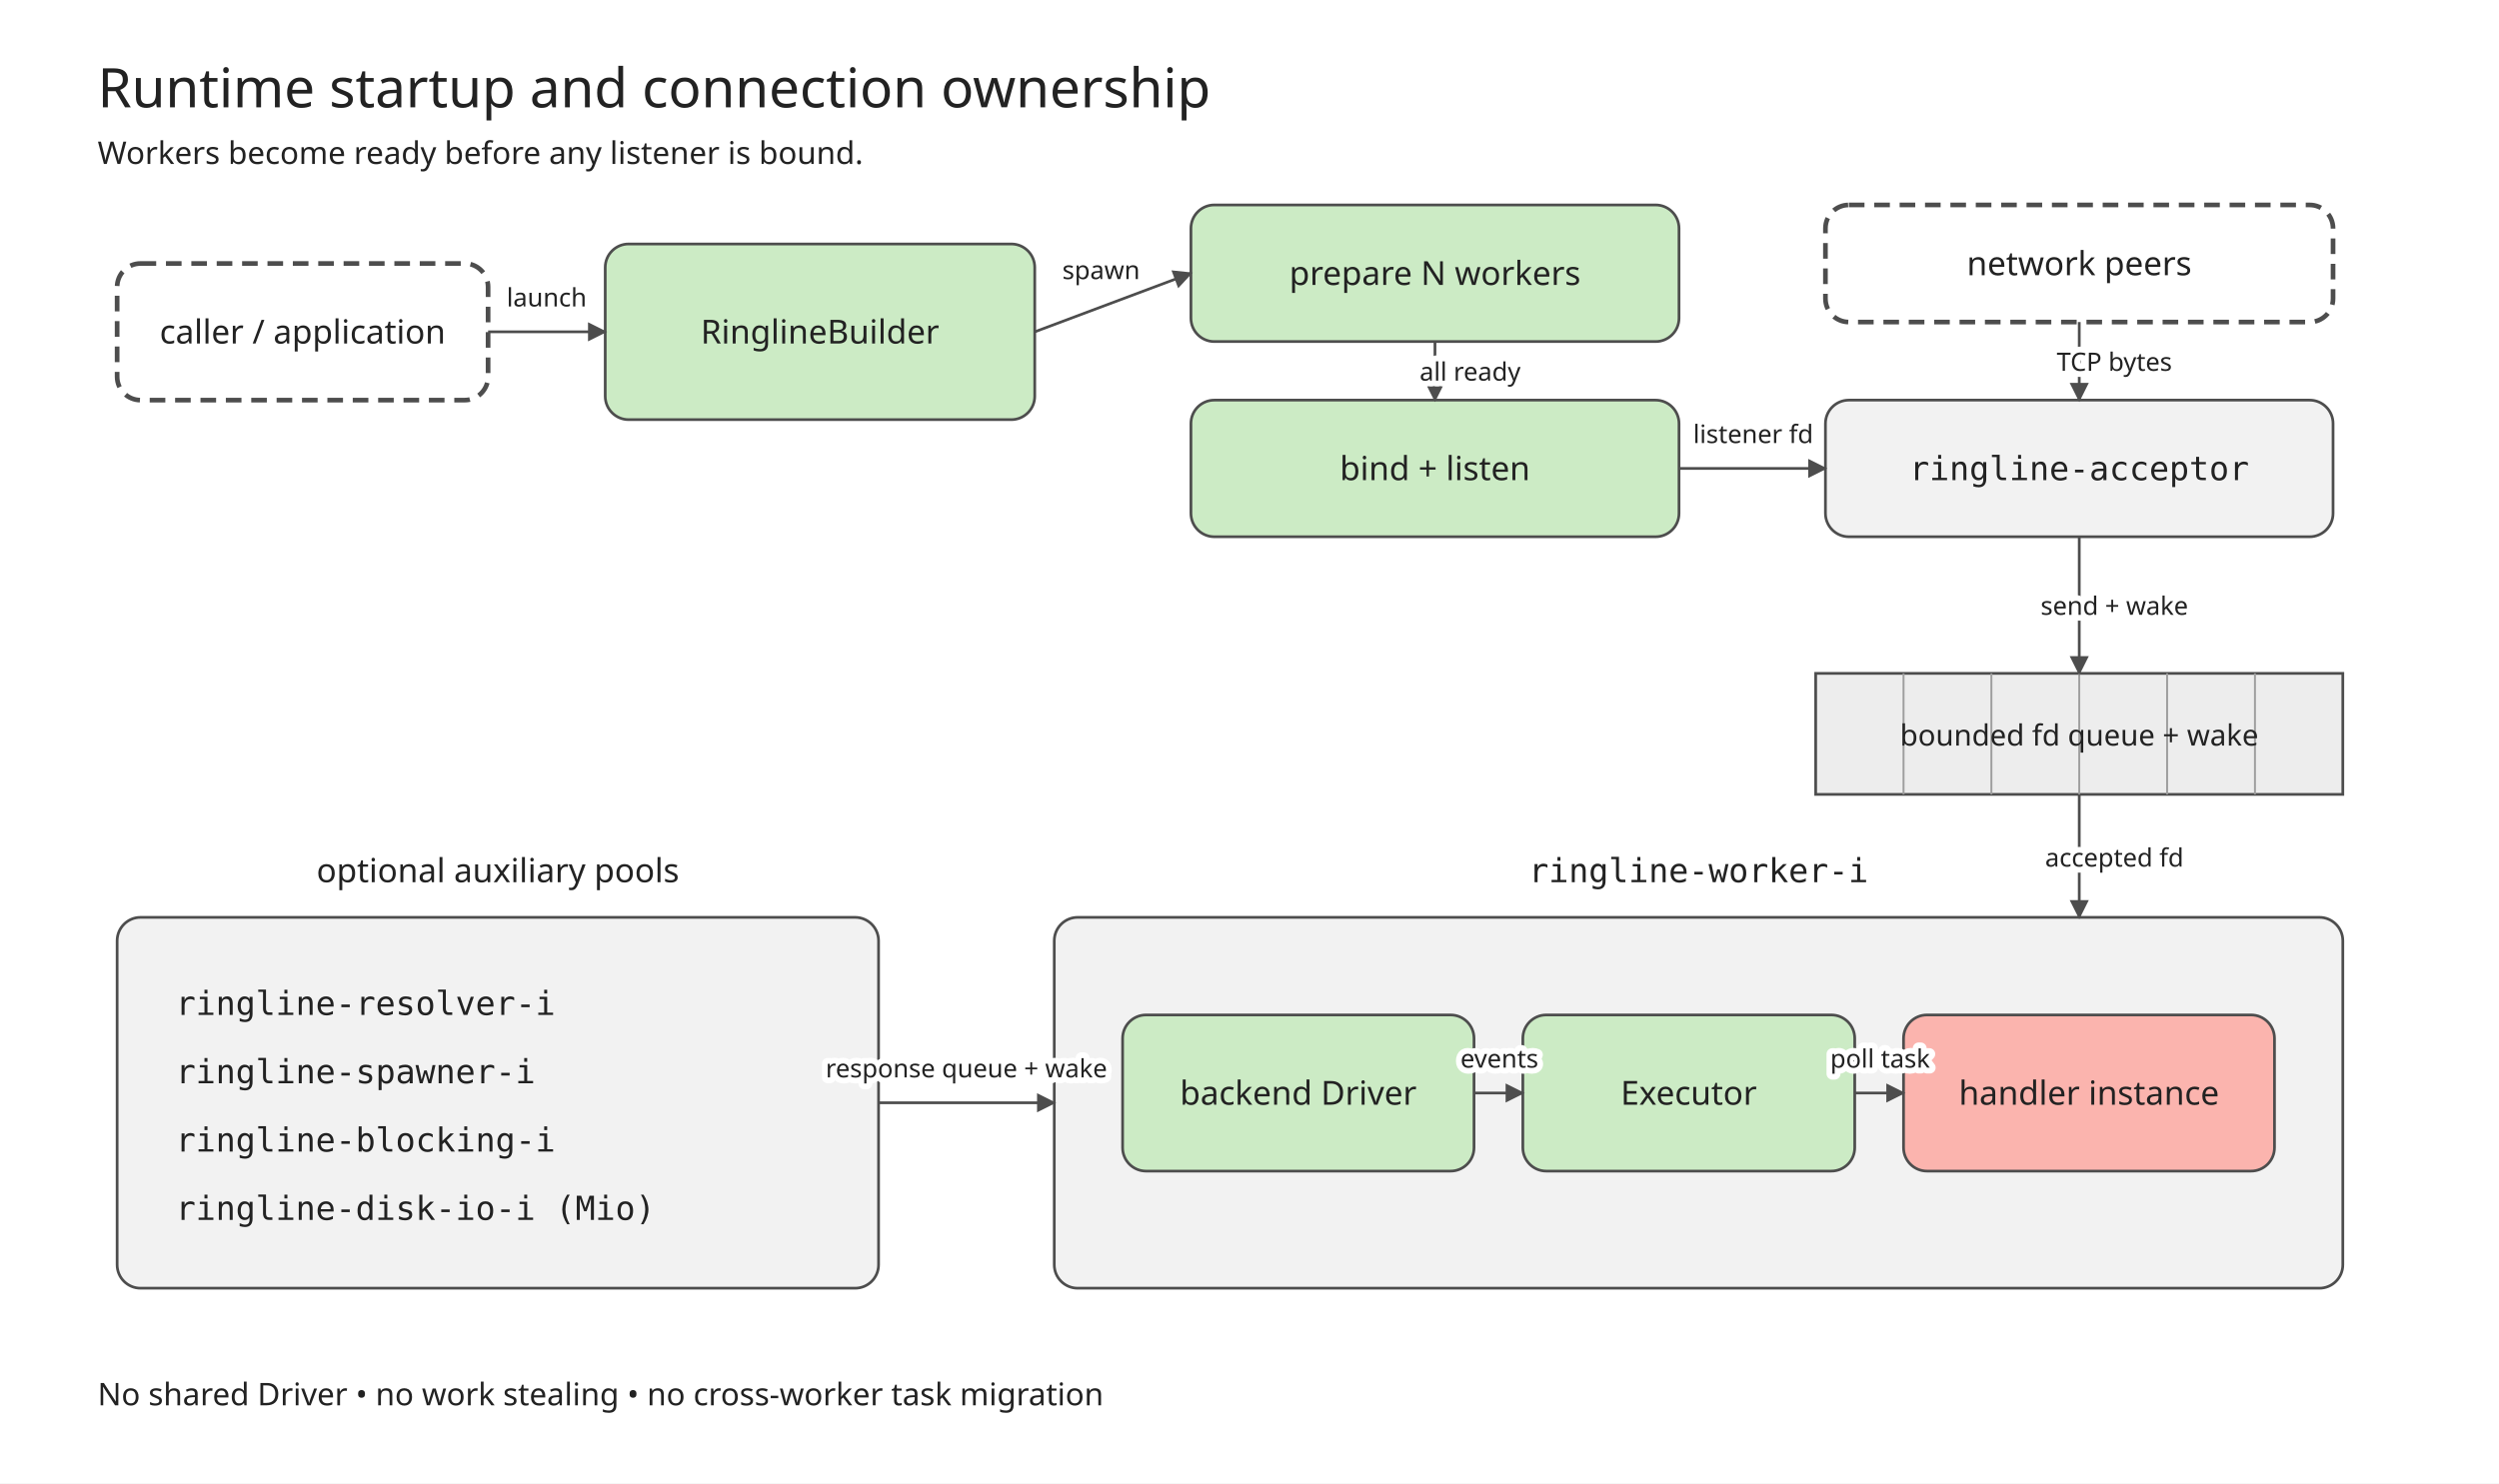
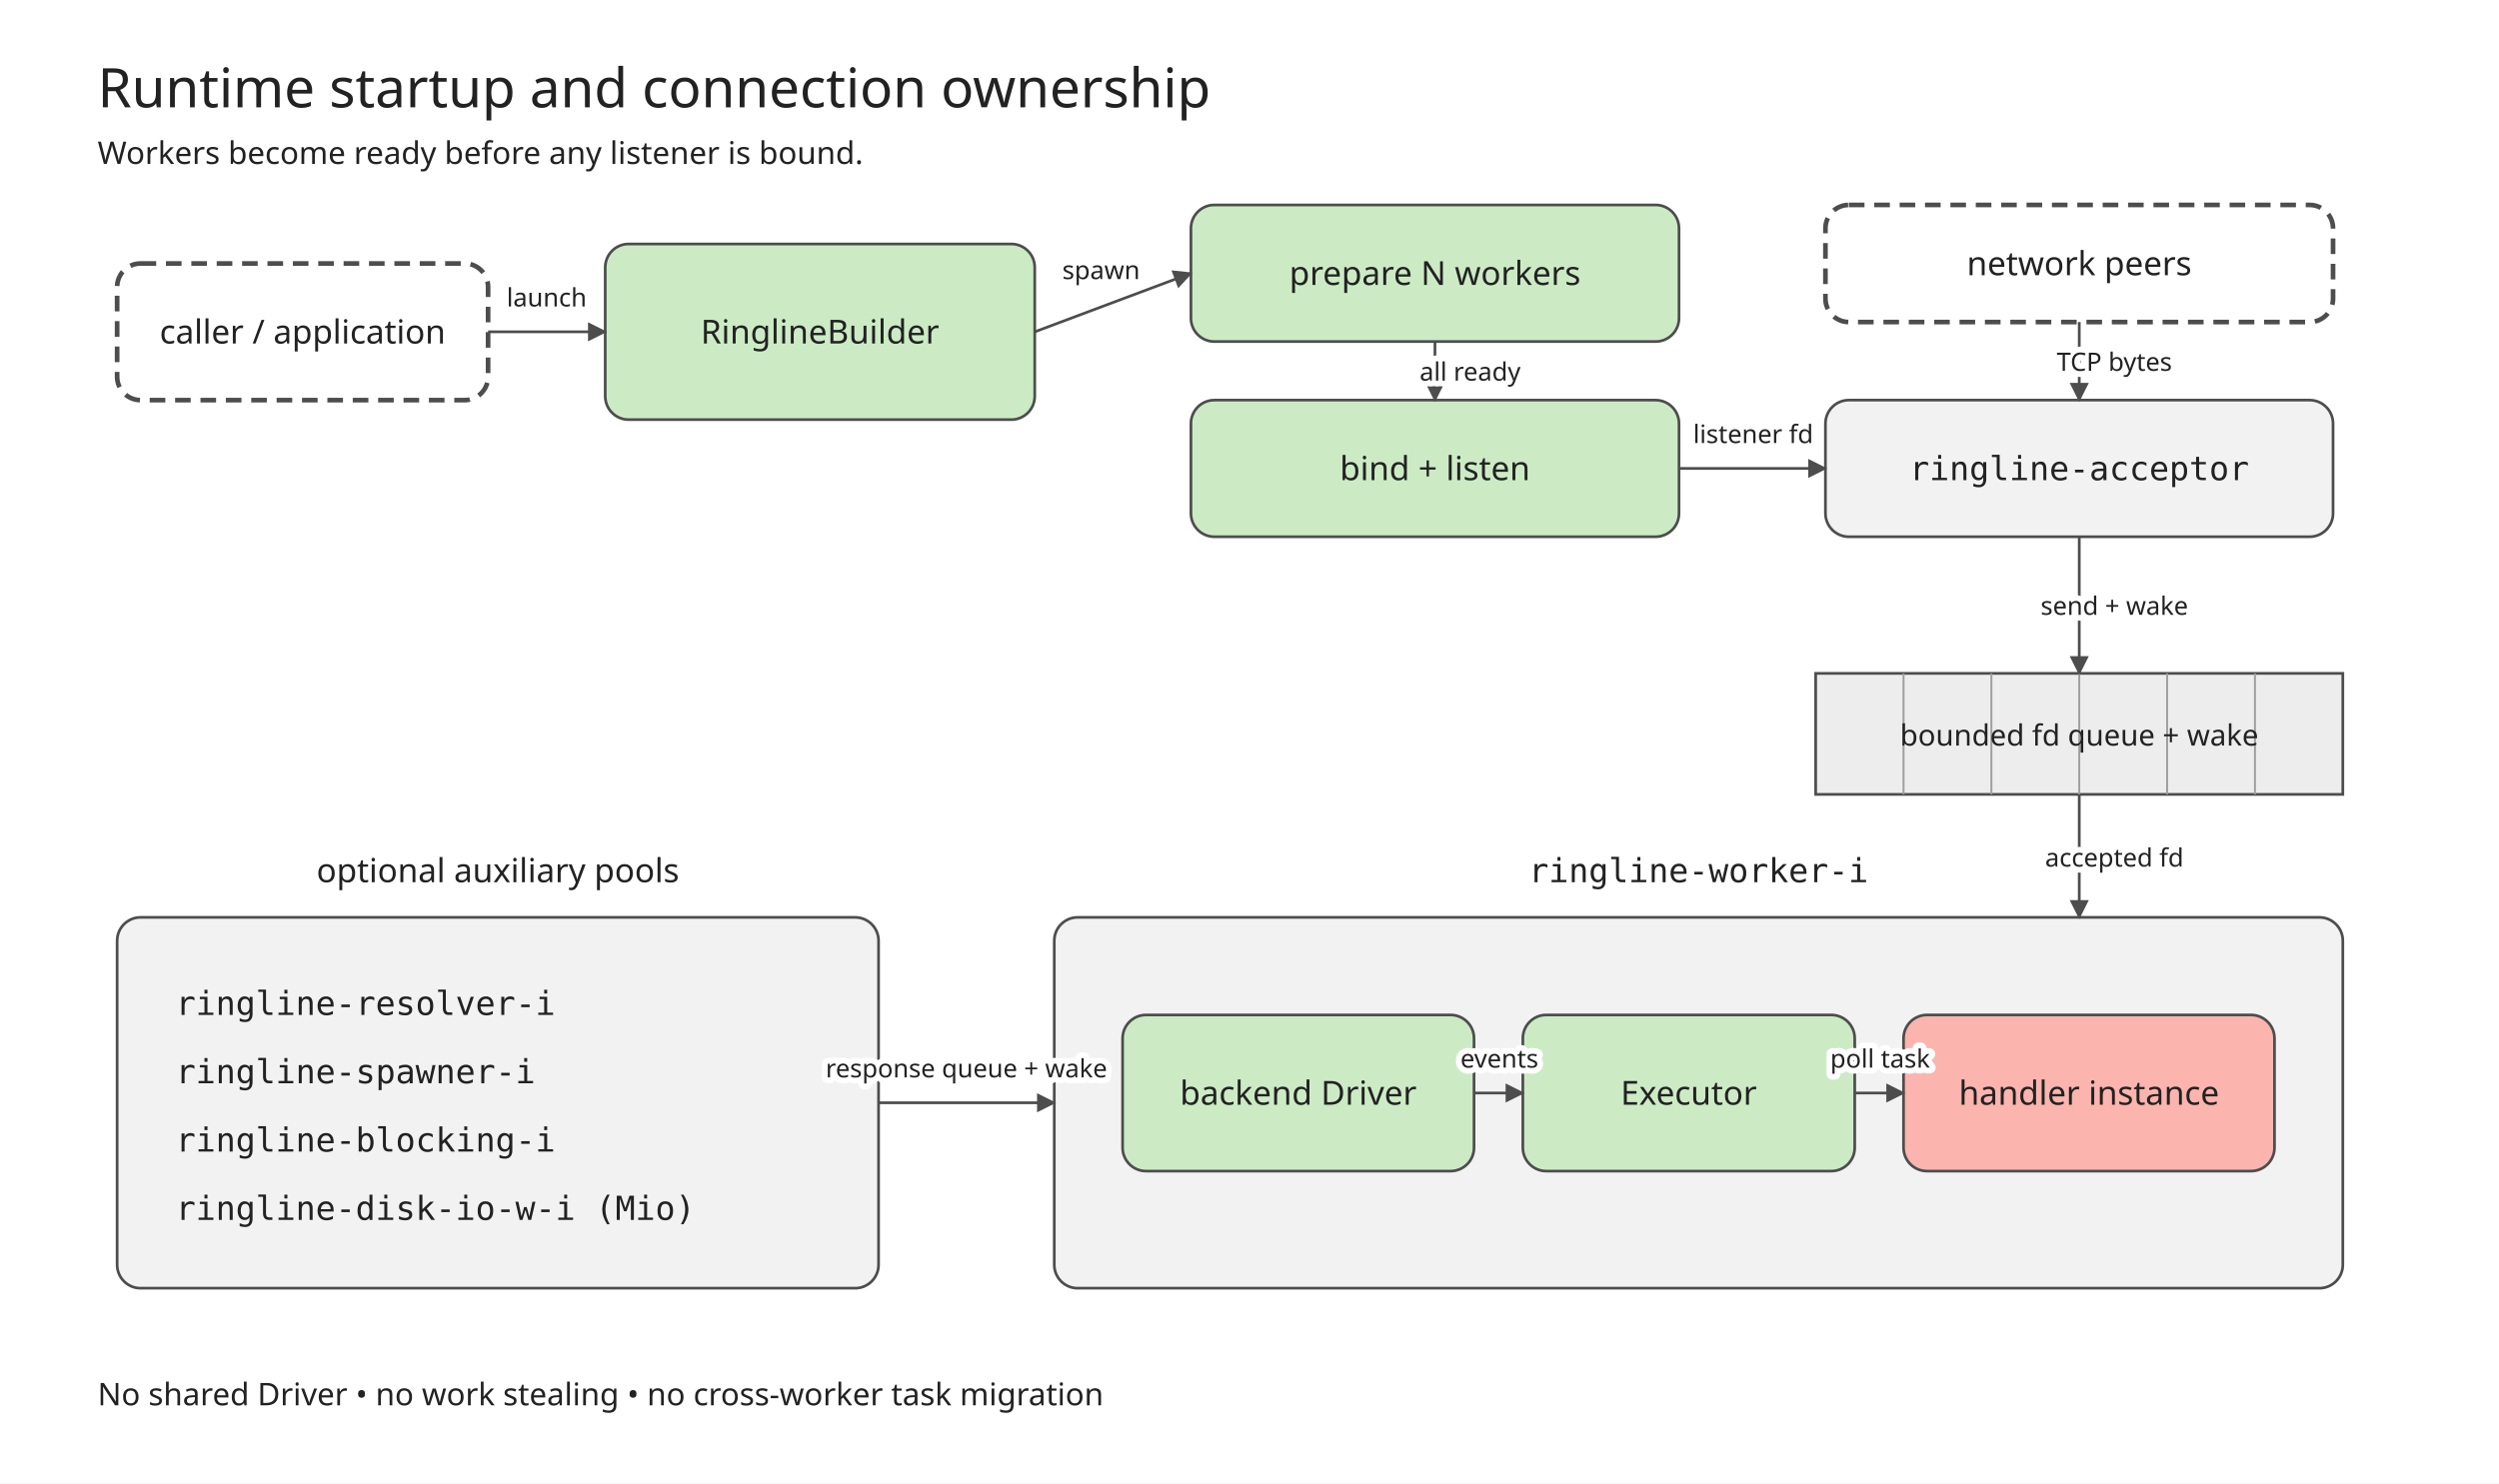
<svg xmlns="http://www.w3.org/2000/svg" width="1280" height="760" viewBox="0 0 1280 760" role="img" aria-labelledby="title desc">
  <defs>
    <marker id="arrow" viewBox="0 0 10 10" refX="9" refY="5" markerWidth="7" markerHeight="7" orient="auto-start-reverse">
      <path d="M 0 0 L 10 5 L 0 10 z" fill="#4D4D4D" />
    </marker>
  </defs>
  <rect width="100%" height="100%" fill="white" />
  <text x="50" y="55" font-family="sans-serif" font-size="28" fill="#222">Runtime startup and connection ownership</text>
  <text x="50" y="84" font-family="sans-serif" font-size="16" fill="#222">Workers become ready before any listener is bound.</text>
  <rect x="60" y="135" width="190" height="70" rx="12" fill="white" stroke="#4D4D4D" stroke-width="2.4" stroke-dasharray="8 5" />
  <text x="155" y="176" text-anchor="middle" font-family="sans-serif" font-size="17" fill="#222">caller / application</text>
  <rect x="310" y="125" width="220" height="90" rx="12" fill="#CCEBC5" stroke="#4D4D4D" stroke-width="1.4" />
  <text x="420" y="176" text-anchor="middle" font-family="sans-serif" font-size="17" fill="#222">RinglineBuilder</text>
  <line x1="250" y1="170" x2="310" y2="170" stroke="#4D4D4D" stroke-width="1.4" marker-end="url(#arrow)" />
  <text x="280" y="157" text-anchor="middle" data-role="arrow-label" font-family="sans-serif" font-size="13" fill="#222" stroke="white" stroke-width="6" stroke-linejoin="round" paint-order="stroke">launch</text>
  <rect x="610" y="105" width="250" height="70" rx="12" fill="#CCEBC5" stroke="#4D4D4D" stroke-width="1.4" />
  <text x="735" y="146" text-anchor="middle" font-family="sans-serif" font-size="17" fill="#222">prepare N workers</text>
  <rect x="610" y="205" width="250" height="70" rx="12" fill="#CCEBC5" stroke="#4D4D4D" stroke-width="1.4" />
  <text x="735" y="246" text-anchor="middle" font-family="sans-serif" font-size="17" fill="#222">bind + listen</text>
  <line x1="530" y1="170" x2="610" y2="140" stroke="#4D4D4D" stroke-width="1.4" marker-end="url(#arrow)" />
  <text x="564" y="143" text-anchor="middle" data-role="arrow-label" font-family="sans-serif" font-size="13" fill="#222" stroke="white" stroke-width="6" stroke-linejoin="round" paint-order="stroke">spawn</text>
  <line x1="735" y1="175" x2="735" y2="205" stroke="#4D4D4D" stroke-width="1.4" marker-end="url(#arrow)" />
  <text x="753" y="195" text-anchor="middle" data-role="arrow-label" font-family="sans-serif" font-size="13" fill="#222" stroke="white" stroke-width="6" stroke-linejoin="round" paint-order="stroke">all ready</text>
  <rect x="935" y="205" width="260" height="70" rx="12" fill="#F2F2F2" stroke="#4D4D4D" stroke-width="1.4" />
  <text x="1065" y="246" text-anchor="middle" font-family="monospace" font-size="17" fill="#222">ringline-acceptor</text>
  <line x1="860" y1="240" x2="935" y2="240" stroke="#4D4D4D" stroke-width="1.4" marker-end="url(#arrow)" />
  <text x="898" y="227" text-anchor="middle" data-role="arrow-label" font-family="sans-serif" font-size="13" fill="#222" stroke="white" stroke-width="6" stroke-linejoin="round" paint-order="stroke">listener fd</text>
  <rect x="935" y="105" width="260" height="60" rx="12" fill="white" stroke="#4D4D4D" stroke-width="2.4" stroke-dasharray="8 5" />
  <text x="1065" y="141" text-anchor="middle" font-family="sans-serif" font-size="17" fill="#222">network peers</text>
  <line x1="1065" y1="165" x2="1065" y2="205" stroke="#4D4D4D" stroke-width="1.4" marker-end="url(#arrow)" />
  <text x="1083" y="190" text-anchor="middle" data-role="arrow-label" font-family="sans-serif" font-size="13" fill="#222" stroke="white" stroke-width="6" stroke-linejoin="round" paint-order="stroke">TCP bytes</text>
  <rect x="930" y="345" width="270" height="62" fill="#EDEDED" stroke="#4D4D4D" stroke-width="1.4" />
  <line x1="975" y1="345" x2="975" y2="407" stroke="#9E9E9E" />
  <line x1="1020" y1="345" x2="1020" y2="407" stroke="#9E9E9E" />
  <line x1="1065" y1="345" x2="1065" y2="407" stroke="#9E9E9E" />
  <line x1="1110" y1="345" x2="1110" y2="407" stroke="#9E9E9E" />
  <line x1="1155" y1="345" x2="1155" y2="407" stroke="#9E9E9E" />
  <text x="1065" y="382" text-anchor="middle" font-family="sans-serif" font-size="15" fill="#222">bounded fd queue + wake</text>
  <line x1="1065" y1="275" x2="1065" y2="345" stroke="#4D4D4D" stroke-width="1.4" marker-end="url(#arrow)" />
  <text x="1083" y="315" text-anchor="middle" data-role="arrow-label" font-family="sans-serif" font-size="13" fill="#222" stroke="white" stroke-width="6" stroke-linejoin="round" paint-order="stroke">send + wake</text>
  <rect x="540" y="470" width="660" height="190" rx="12" fill="#F2F2F2" stroke="#4D4D4D" stroke-width="1.4" />
  <text x="870" y="452" text-anchor="middle" data-role="group-label" font-family="monospace" font-size="17" fill="#222">ringline-worker-i</text>
  <rect x="575" y="520" width="180" height="80" rx="12" fill="#CCEBC5" stroke="#4D4D4D" stroke-width="1.4" />
  <text x="665" y="566" text-anchor="middle" font-family="sans-serif" font-size="17" fill="#222">backend Driver</text>
  <rect x="780" y="520" width="170" height="80" rx="12" fill="#CCEBC5" stroke="#4D4D4D" stroke-width="1.4" />
  <text x="865" y="566" text-anchor="middle" font-family="sans-serif" font-size="17" fill="#222">Executor</text>
  <rect x="975" y="520" width="190" height="80" rx="12" fill="#FBB4AE" stroke="#4D4D4D" stroke-width="1.4" />
  <text x="1070" y="566" text-anchor="middle" font-family="sans-serif" font-size="17" fill="#222">handler instance</text>
  <line x1="1065" y1="407" x2="1065" y2="470" stroke="#4D4D4D" stroke-width="1.4" marker-end="url(#arrow)" />
  <text x="1083" y="444" text-anchor="middle" data-role="arrow-label" font-family="sans-serif" font-size="13" fill="#222" stroke="white" stroke-width="6" stroke-linejoin="round" paint-order="stroke">accepted fd</text>
  <line x1="755" y1="560" x2="780" y2="560" stroke="#4D4D4D" stroke-width="1.4" marker-end="url(#arrow)" />
  <text x="768" y="547" text-anchor="middle" data-role="arrow-label" font-family="sans-serif" font-size="13" fill="#222" stroke="white" stroke-width="6" stroke-linejoin="round" paint-order="stroke">events</text>
  <line x1="950" y1="560" x2="975" y2="560" stroke="#4D4D4D" stroke-width="1.4" marker-end="url(#arrow)" />
  <text x="963" y="547" text-anchor="middle" data-role="arrow-label" font-family="sans-serif" font-size="13" fill="#222" stroke="white" stroke-width="6" stroke-linejoin="round" paint-order="stroke">poll task</text>
  <rect x="60" y="470" width="390" height="190" rx="12" fill="#F2F2F2" stroke="#4D4D4D" stroke-width="1.4" />
  <text x="255" y="452" text-anchor="middle" data-role="group-label" font-family="sans-serif" font-size="17" fill="#222">optional auxiliary pools</text>
  <text x="90" y="520" font-family="monospace" font-size="17" fill="#222">ringline-resolver-i</text>
  <text x="90" y="555" font-family="monospace" font-size="17" fill="#222">ringline-spawner-i</text>
  <text x="90" y="590" font-family="monospace" font-size="17" fill="#222">ringline-blocking-i</text>
-   <text x="90" y="625" font-family="monospace" font-size="17" fill="#222">ringline-disk-io-i (Mio)</text>
+   <text x="90" y="625" font-family="monospace" font-size="17" fill="#222">ringline-disk-io-w-i (Mio)</text>
  <line x1="450" y1="565" x2="540" y2="565" stroke="#4D4D4D" stroke-width="1.4" marker-end="url(#arrow)" />
  <text x="495" y="552" text-anchor="middle" data-role="arrow-label" font-family="sans-serif" font-size="13" fill="#222" stroke="white" stroke-width="6" stroke-linejoin="round" paint-order="stroke">response queue + wake</text>
  <text x="50" y="720" font-family="sans-serif" font-size="16" fill="#222">No shared Driver • no work stealing • no cross-worker task migration</text>
</svg>
